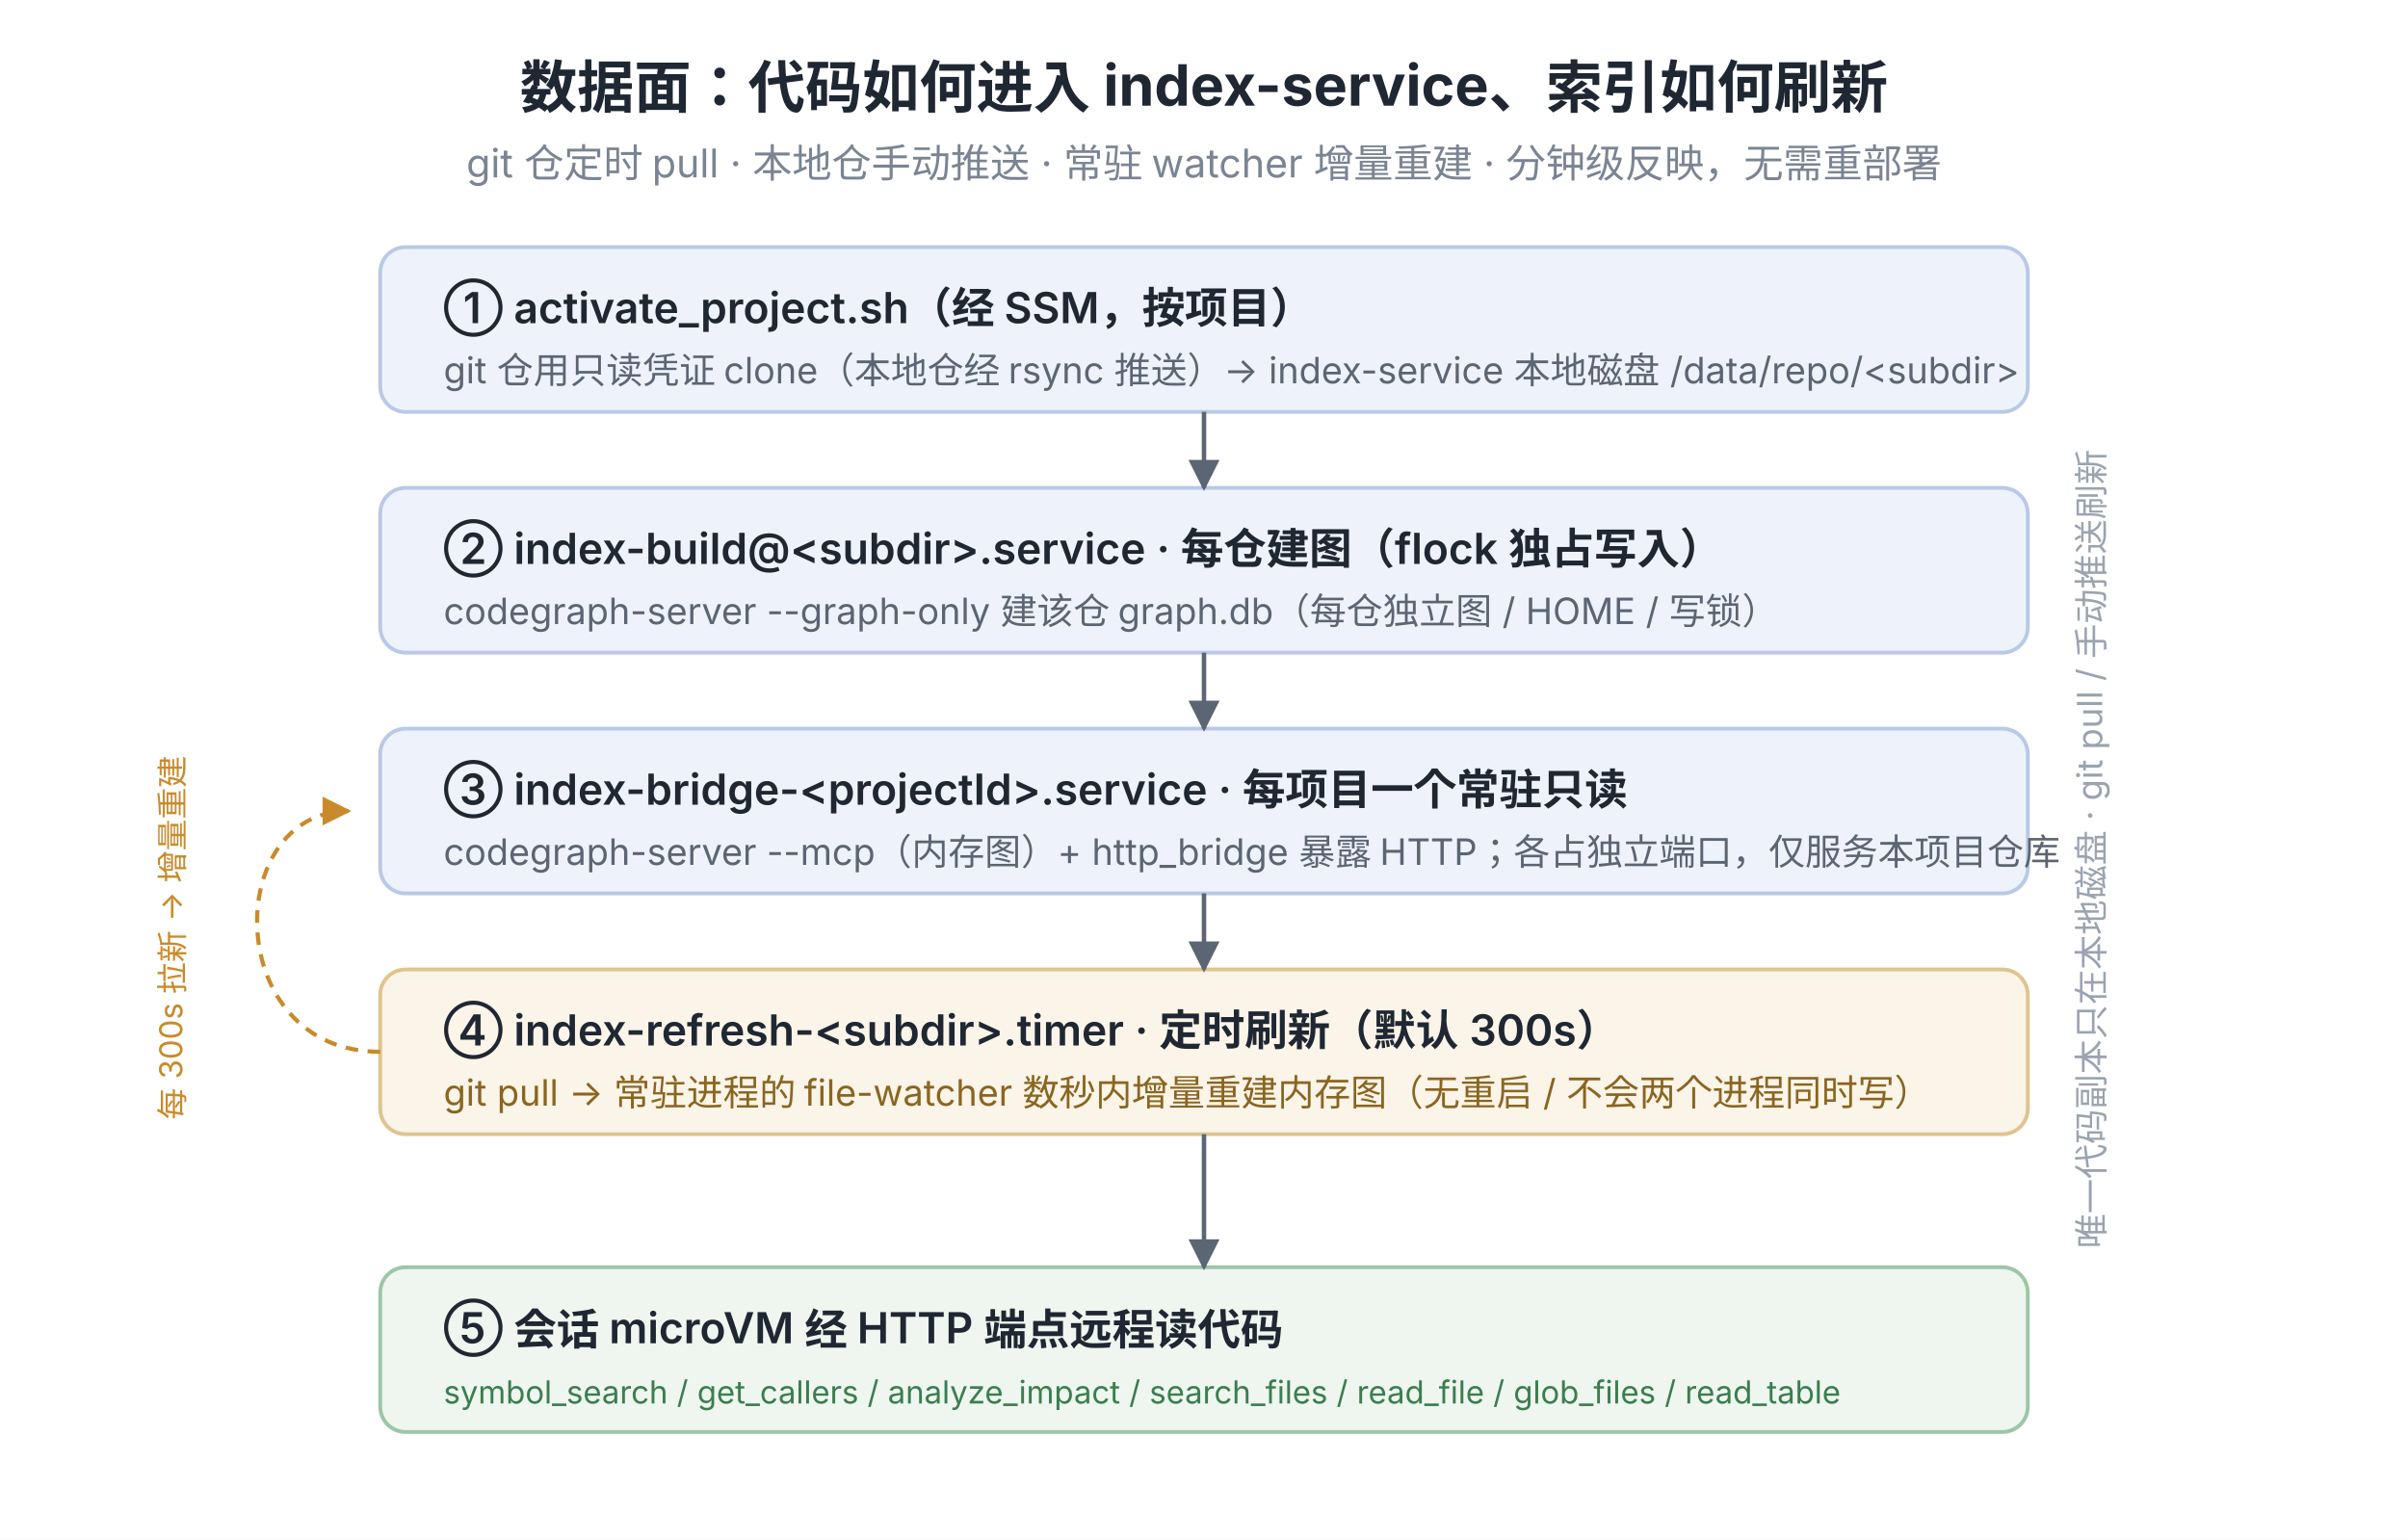
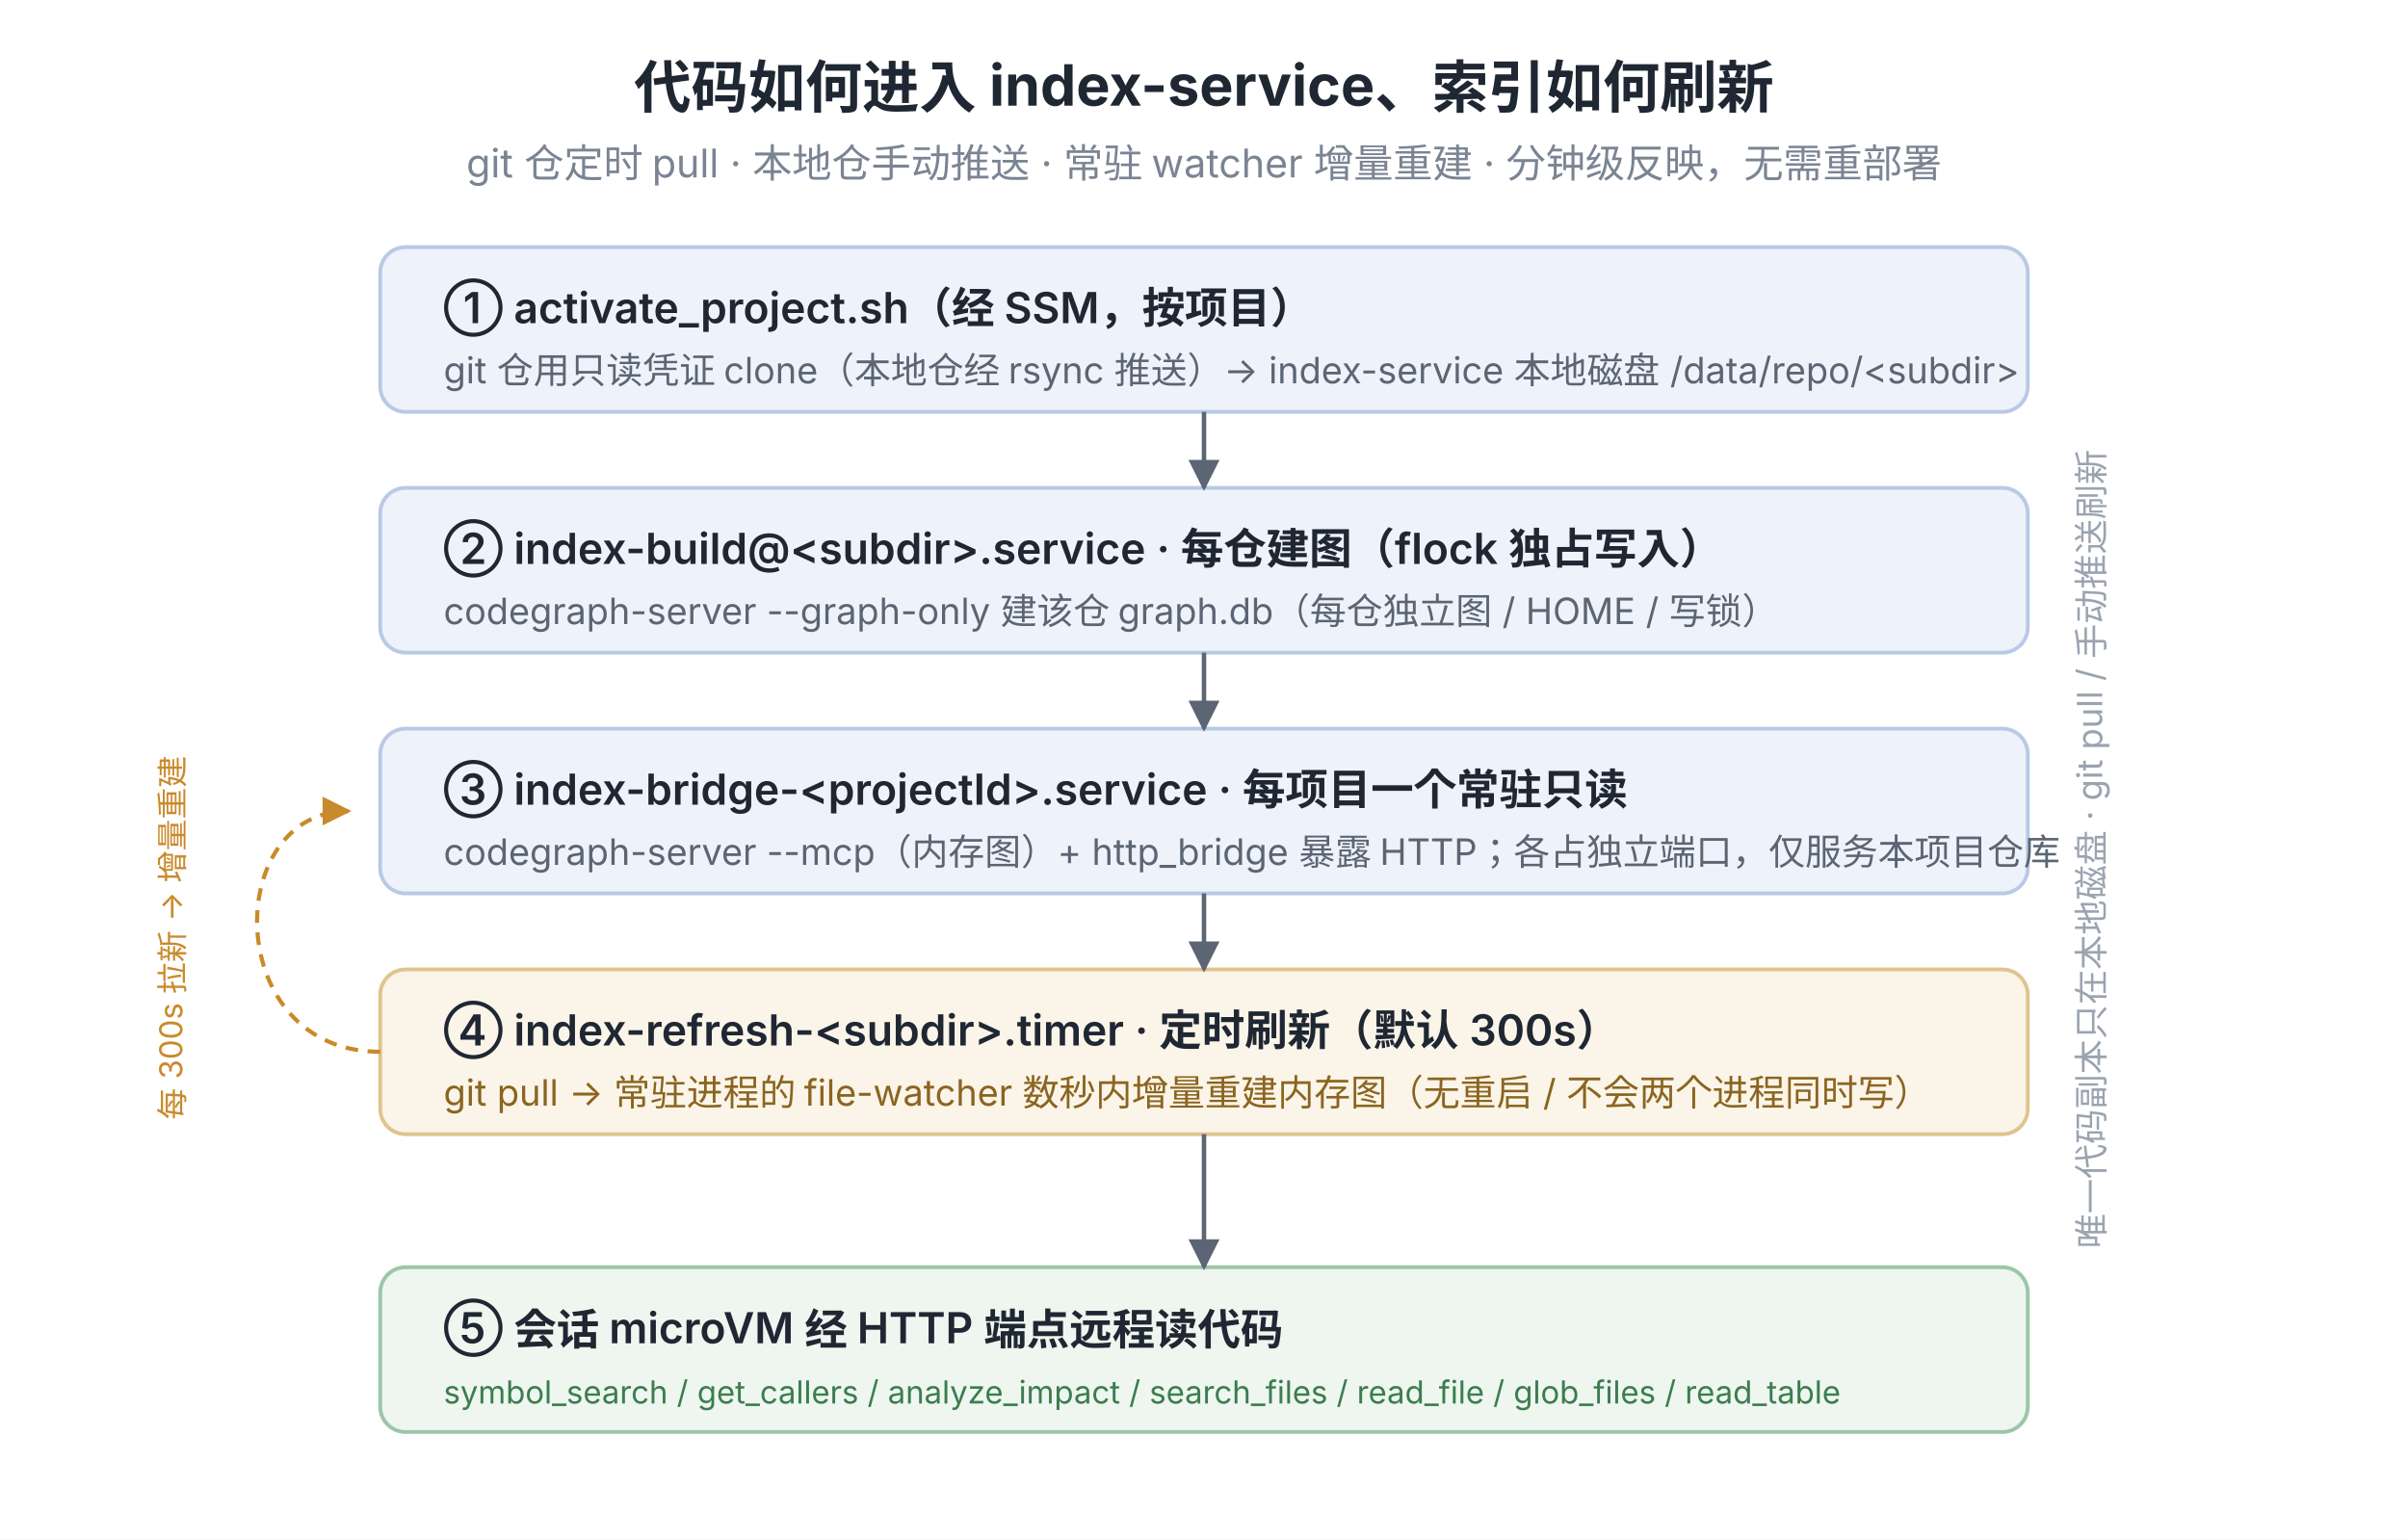
<svg xmlns="http://www.w3.org/2000/svg" width="760" height="486" viewBox="0 0 760 486" font-family="-apple-system, BlinkMacSystemFont, 'Segoe UI', 'PingFang SC', 'Microsoft YaHei', sans-serif">
  <defs>
    <marker id="arrow" viewBox="0 0 10 10" refX="9" refY="5" markerWidth="7" markerHeight="7" orient="auto-start-reverse">
      <path d="M0,0 L10,5 L0,10 z" fill="#5b6573" />
    </marker>
    <marker id="arrowloop" viewBox="0 0 10 10" refX="9" refY="5" markerWidth="7" markerHeight="7" orient="auto-start-reverse">
      <path d="M0,0 L10,5 L0,10 z" fill="#c98a2b" />
    </marker>
  </defs>
  <rect x="0" y="0" width="760" height="486" fill="#ffffff" />
-   <text x="380" y="34" text-anchor="middle" font-size="18" font-weight="700" fill="#1f2733">数据面：代码如何进入 index-service、索引如何刷新</text>
+   <text x="380" y="34" text-anchor="middle" font-size="18" font-weight="700" fill="#1f2733">代码如何进入 index-service、索引如何刷新</text>
  <text x="380" y="56" text-anchor="middle" font-size="12.5" fill="#7a8493">git 仓定时 pull · 本地仓手动推送 · 常驻 watcher 增量重建 · 分钟级反映，无需重部署</text>
  <rect x="120" y="78" width="520" height="52" rx="8" fill="#eef3fb" stroke="#b9c9e6" stroke-width="1.2" />
  <text x="140" y="102" font-size="13.5" font-weight="600" fill="#1f2733">① activate_project.sh（经 SSM，按项目）</text>
  <text x="140" y="121" font-size="11.5" fill="#5b6573">git 仓用只读凭证 clone（本地仓经 rsync 推送）→ index-service 本地磁盘 /data/repo/&lt;subdir&gt;</text>
  <rect x="120" y="154" width="520" height="52" rx="8" fill="#eef3fb" stroke="#b9c9e6" stroke-width="1.2" />
  <text x="140" y="178" font-size="13.5" font-weight="600" fill="#1f2733">② index-build@&lt;subdir&gt;.service · 每仓建图（flock 独占写入）</text>
  <text x="140" y="197" font-size="11.5" fill="#5b6573">codegraph-server --graph-only 建该仓 graph.db（每仓独立图 / HOME / 写锁）</text>
  <rect x="120" y="230" width="520" height="52" rx="8" fill="#eef3fb" stroke="#b9c9e6" stroke-width="1.2" />
  <text x="140" y="254" font-size="13.5" font-weight="600" fill="#1f2733">③ index-bridge-&lt;projectId&gt;.service · 每项目一个常驻只读</text>
  <text x="140" y="273" font-size="11.5" fill="#5b6573">codegraph-server --mcp（内存图）+ http_bridge 暴露 HTTP；各占独立端口，仅服务本项目仓库</text>
  <rect x="120" y="306" width="520" height="52" rx="8" fill="#fbf4e8" stroke="#e0c48f" stroke-width="1.2" />
  <text x="140" y="330" font-size="13.5" font-weight="600" fill="#1f2733">④ index-refresh-&lt;subdir&gt;.timer · 定时刷新（默认 300s）</text>
  <text x="140" y="349" font-size="11.5" fill="#8a6520">git pull → 常驻进程的 file-watcher 数秒内增量重建内存图（无重启 / 不会两个进程同时写）</text>
  <rect x="120" y="400" width="520" height="52" rx="8" fill="#eef6ef" stroke="#9cc6a8" stroke-width="1.2" />
  <text x="140" y="424" font-size="13.5" font-weight="600" fill="#1f2733">⑤ 会话 microVM 经 HTTP 端点远程读代码</text>
  <text x="140" y="443" font-size="10" fill="#3b7d4f">symbol_search / get_callers / analyze_impact / search_files / read_file / glob_files / read_table</text>
  <line x1="380" y1="130" x2="380" y2="154" stroke="#5b6573" stroke-width="1.4" marker-end="url(#arrow)" />
  <line x1="380" y1="206" x2="380" y2="230" stroke="#5b6573" stroke-width="1.4" marker-end="url(#arrow)" />
  <line x1="380" y1="282" x2="380" y2="306" stroke="#5b6573" stroke-width="1.4" marker-end="url(#arrow)" />
  <line x1="380" y1="358" x2="380" y2="400" stroke="#5b6573" stroke-width="1.4" marker-end="url(#arrow)" />
  <path d="M120,332 C70,332 70,256 110,256" fill="none" stroke="#c98a2b" stroke-width="1.3" stroke-dasharray="4 3" marker-end="url(#arrowloop)" />
  <text x="58" y="296" text-anchor="middle" font-size="10" fill="#c98a2b" transform="rotate(-90 58 296)">每 300s 拉新 → 增量重建</text>
  <text x="664" y="268" text-anchor="middle" font-size="11" fill="#9aa3b0" transform="rotate(-90 664 268)">唯一代码副本只在本地磁盘 · git pull / 手动推送刷新</text>
</svg>
